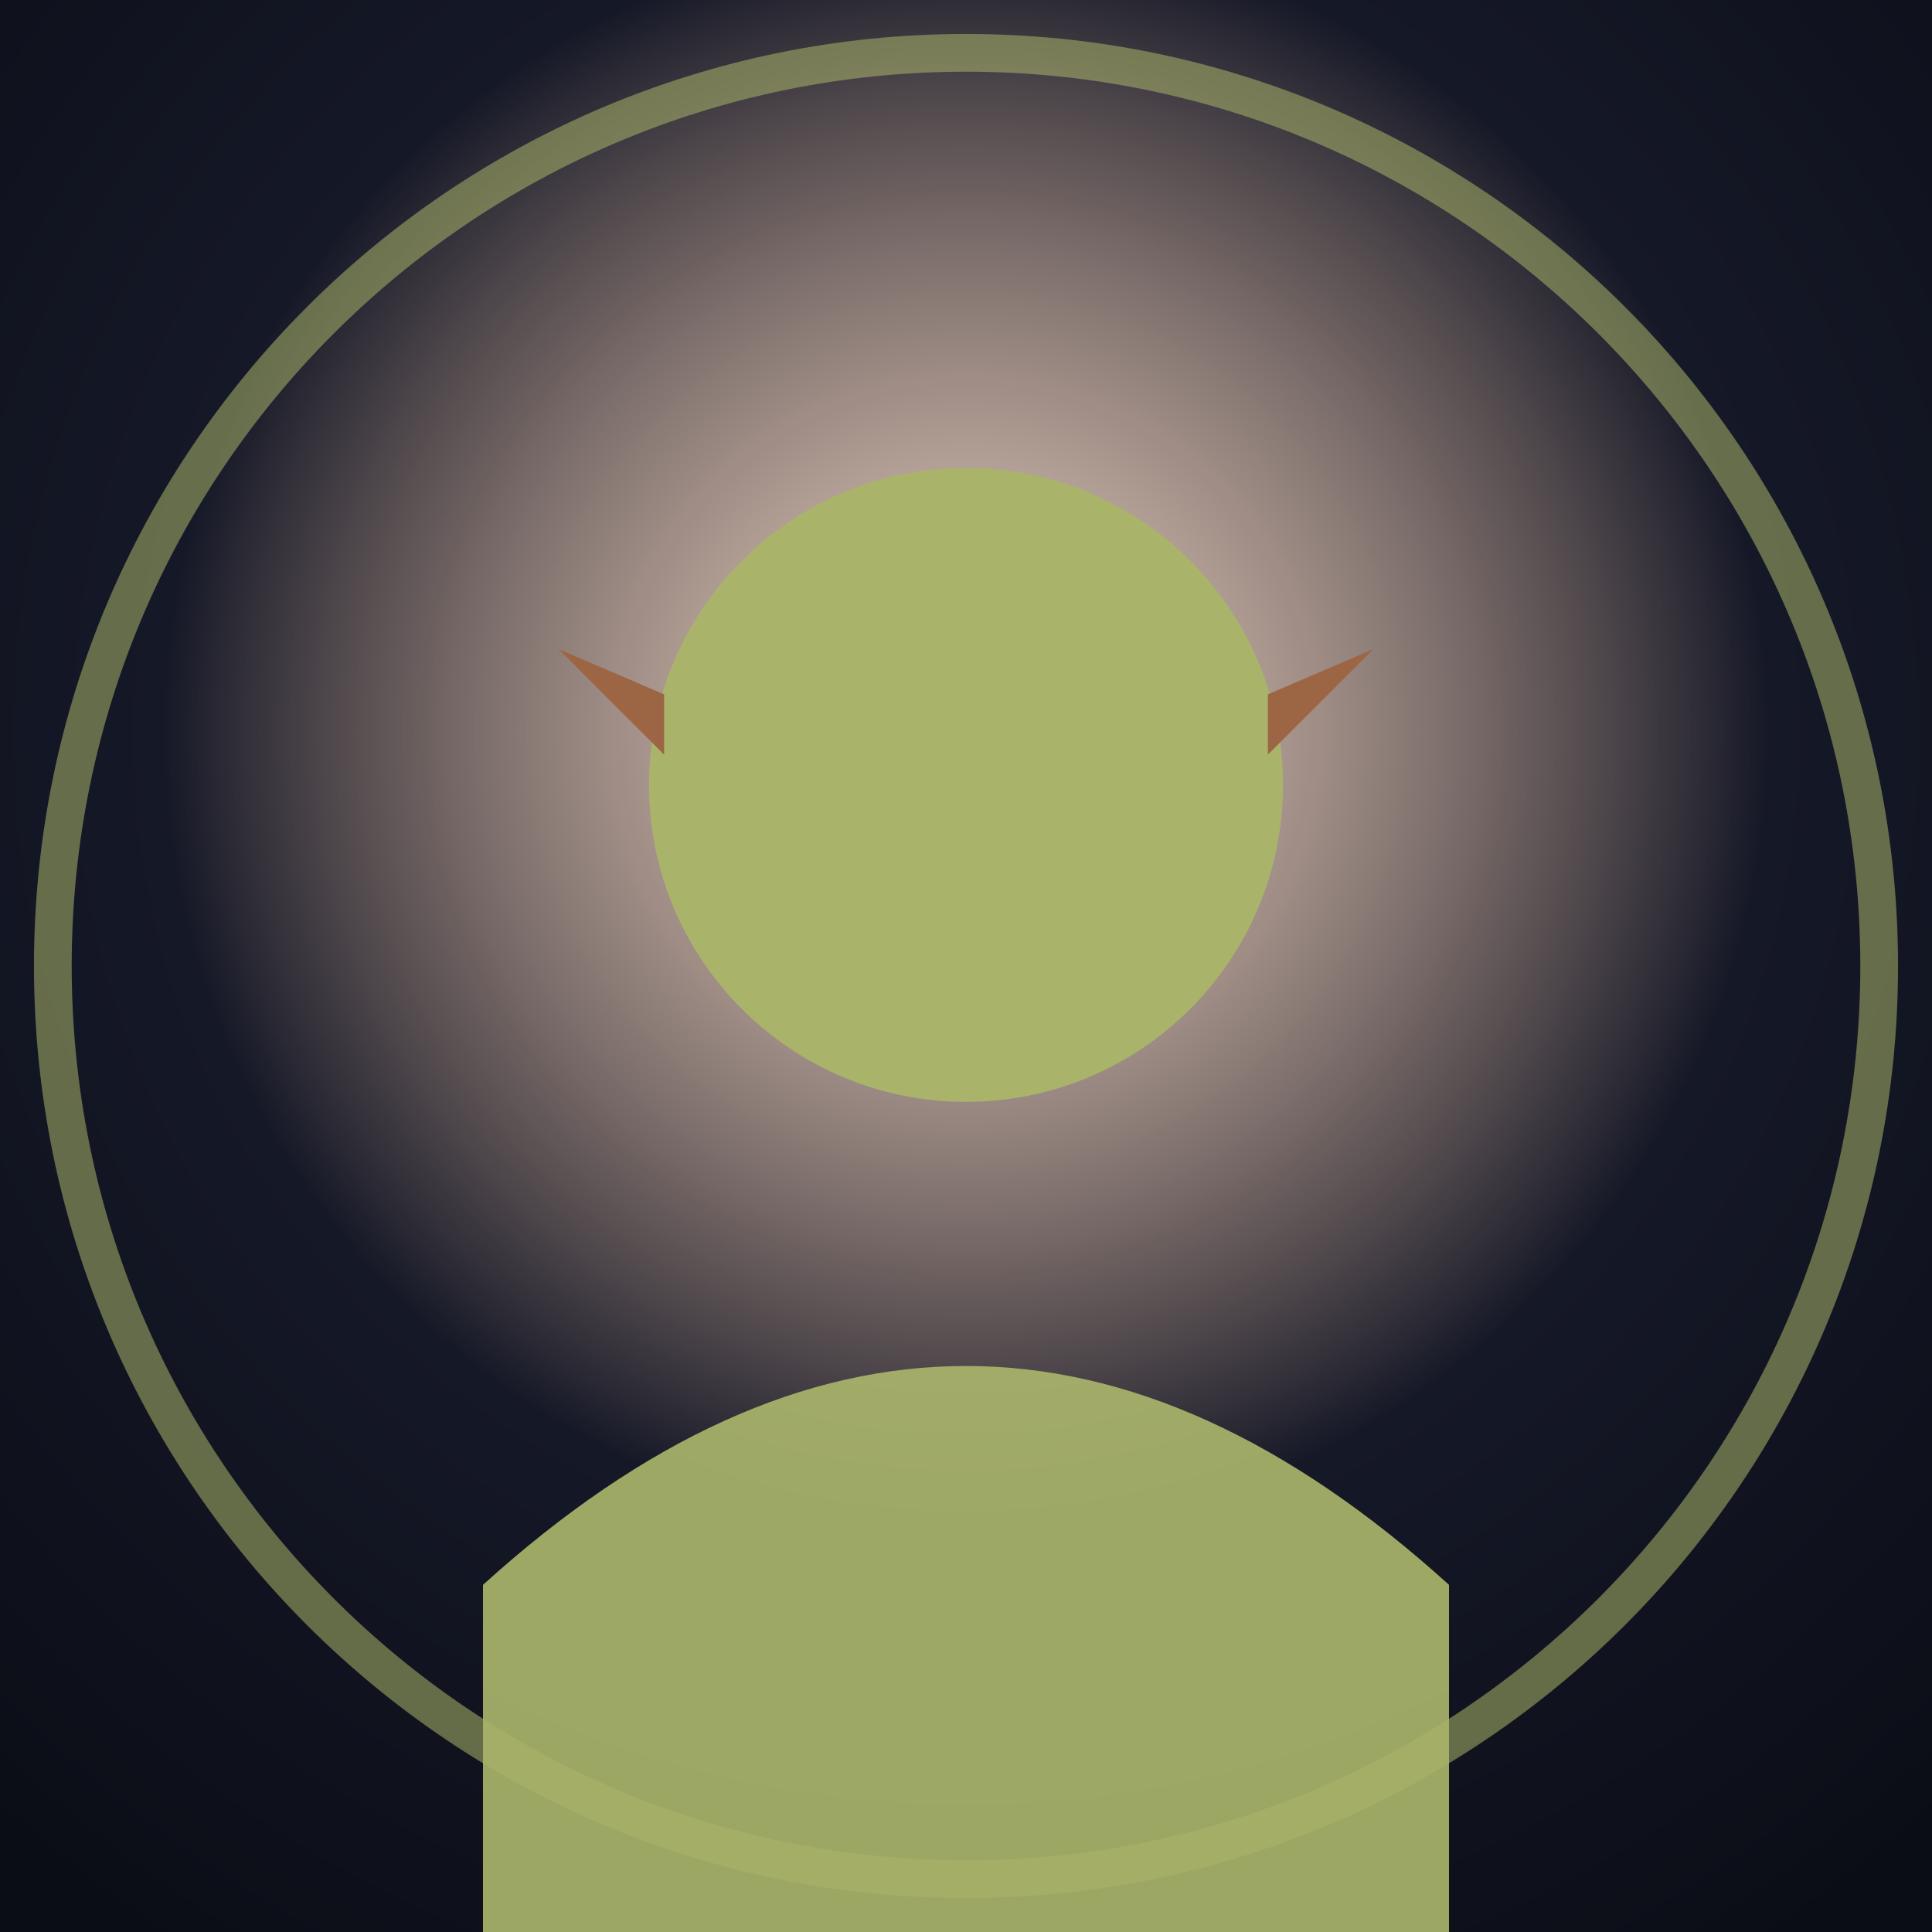
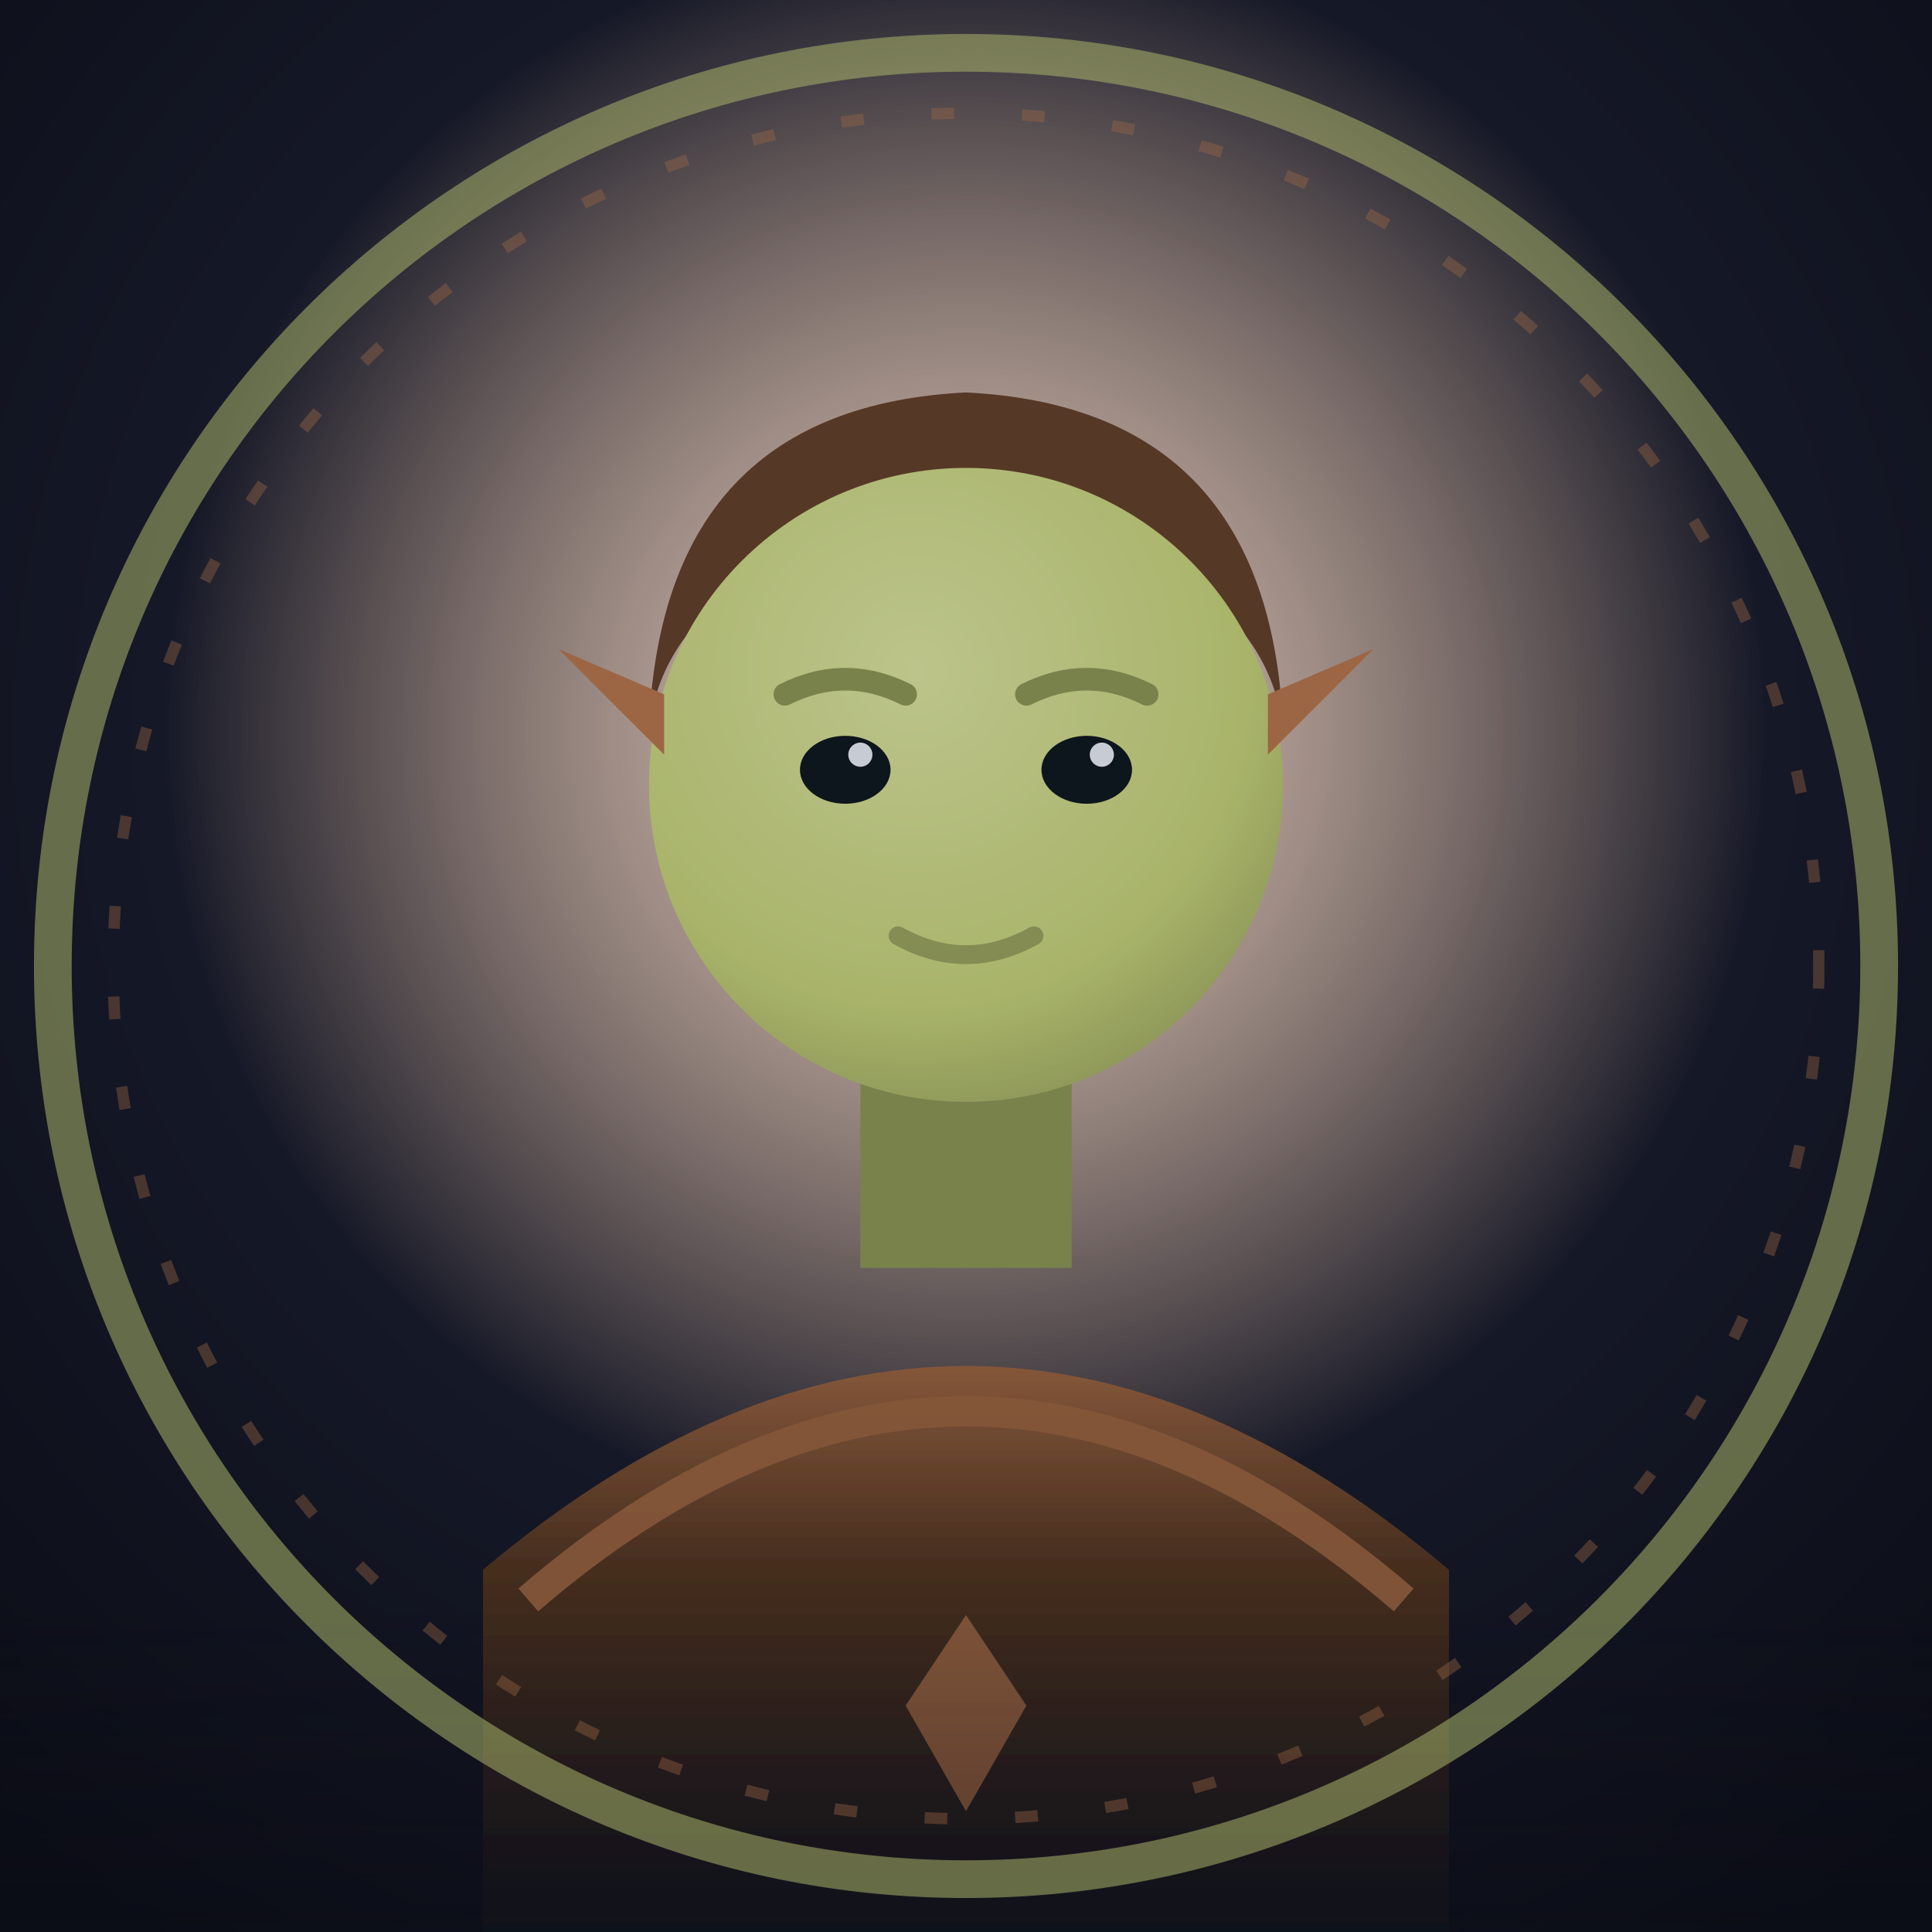
<svg xmlns="http://www.w3.org/2000/svg" viewBox="0 0 256 256" role="img" aria-label="hobgoblin male">
  <defs>
    <radialGradient id="bg" cx="50%" cy="38%" r="75%">
      <stop offset="0%" stop-color="#9c6644" stop-opacity="0.30" />
      <stop offset="55%" stop-color="#151827" />
      <stop offset="100%" stop-color="#0b0d16" />
    </radialGradient>
+     <radialGradient id="hd" cx="42%" cy="32%" r="85%">
+       <stop offset="0%" stop-color="#bcc48b" />
+       <stop offset="62%" stop-color="#a9b46a" />
+       <stop offset="100%" stop-color="#7a824c" />
+     </radialGradient>
+     <linearGradient id="arm" x1="0" y1="0" x2="0" y2="1">
+       <stop offset="0%" stop-color="#85573a" />
+       <stop offset="35%" stop-color="#462e1f" />
+       <stop offset="100%" stop-color="#10121c" />
+     </linearGradient>
    <linearGradient id="veil" x1="0" y1="0" x2="0" y2="1">
      <stop offset="0%" stop-color="#0b0d16" stop-opacity="0" />
      <stop offset="100%" stop-color="#0b0d16" />
    </linearGradient>
  </defs>
  <rect width="256" height="256" fill="url(#bg)" />
  <g style="filter: hue-rotate(0deg)">
-     <path d="M64 210 Q128 152 192 210 L192 256 L64 256 Z" fill="#a9b46a" opacity="0.92" />
-     <circle cx="128" cy="104" r="42" fill="#a9b46a" />
+     <path d="M86 96 Q88 54 128 52 Q168 54 170 96 Q166 72 128 70 Q90 72 86 96 Z" fill="#563825" />
+     <rect x="114" y="134" width="28" height="34" fill="#7a824c" />
+     <path d="M64 208 Q128 154 192 208 L192 256 L64 256 Z" fill="url(#arm)" />
+     <path d="M70 212 Q128 162 186 212" fill="none" stroke="#85573a" stroke-width="4" opacity="0.9" />
+     <path d="M120 226 L128 214 L136 226 L128 240 Z" fill="#85573a" opacity="0.9" />
+     <circle cx="128" cy="104" r="42" fill="url(#hd)" />
+     <ellipse cx="112" cy="102" rx="6" ry="4.5" fill="#10121c" />
+     <ellipse cx="144" cy="102" rx="6" ry="4.5" fill="#10121c" />
+     <circle cx="114" cy="100" r="1.6" fill="#e8ecf4" opacity="0.85" />
+     <circle cx="146" cy="100" r="1.6" fill="#e8ecf4" opacity="0.85" />
+     <path d="M104 92 Q112 88 120 92" stroke="#7a824c" stroke-width="3" fill="none" stroke-linecap="round" />
+     <path d="M136 92 Q144 88 152 92" stroke="#7a824c" stroke-width="3" fill="none" stroke-linecap="round" />
+     <path d="M119 124 Q128 129 137 124" stroke="#7a824c" stroke-width="2.5" fill="none" stroke-linecap="round" opacity="0.8" />
    <path d="M88 92 L74 86 L88 100 Z" fill="#9c6644" />
    <path d="M168 92 L182 86 L168 100 Z" fill="#9c6644" />
  </g>
+   <rect x="0" y="212" width="256" height="44" fill="url(#veil)" opacity="0.35" />
  <circle cx="128" cy="128" r="121" fill="none" stroke="#a9b46a" stroke-width="5" opacity="0.55" />
+   <circle cx="128" cy="128" r="113" fill="none" stroke="#9c6644" stroke-width="1.5" stroke-dasharray="3 9" opacity="0.4" />
</svg>
